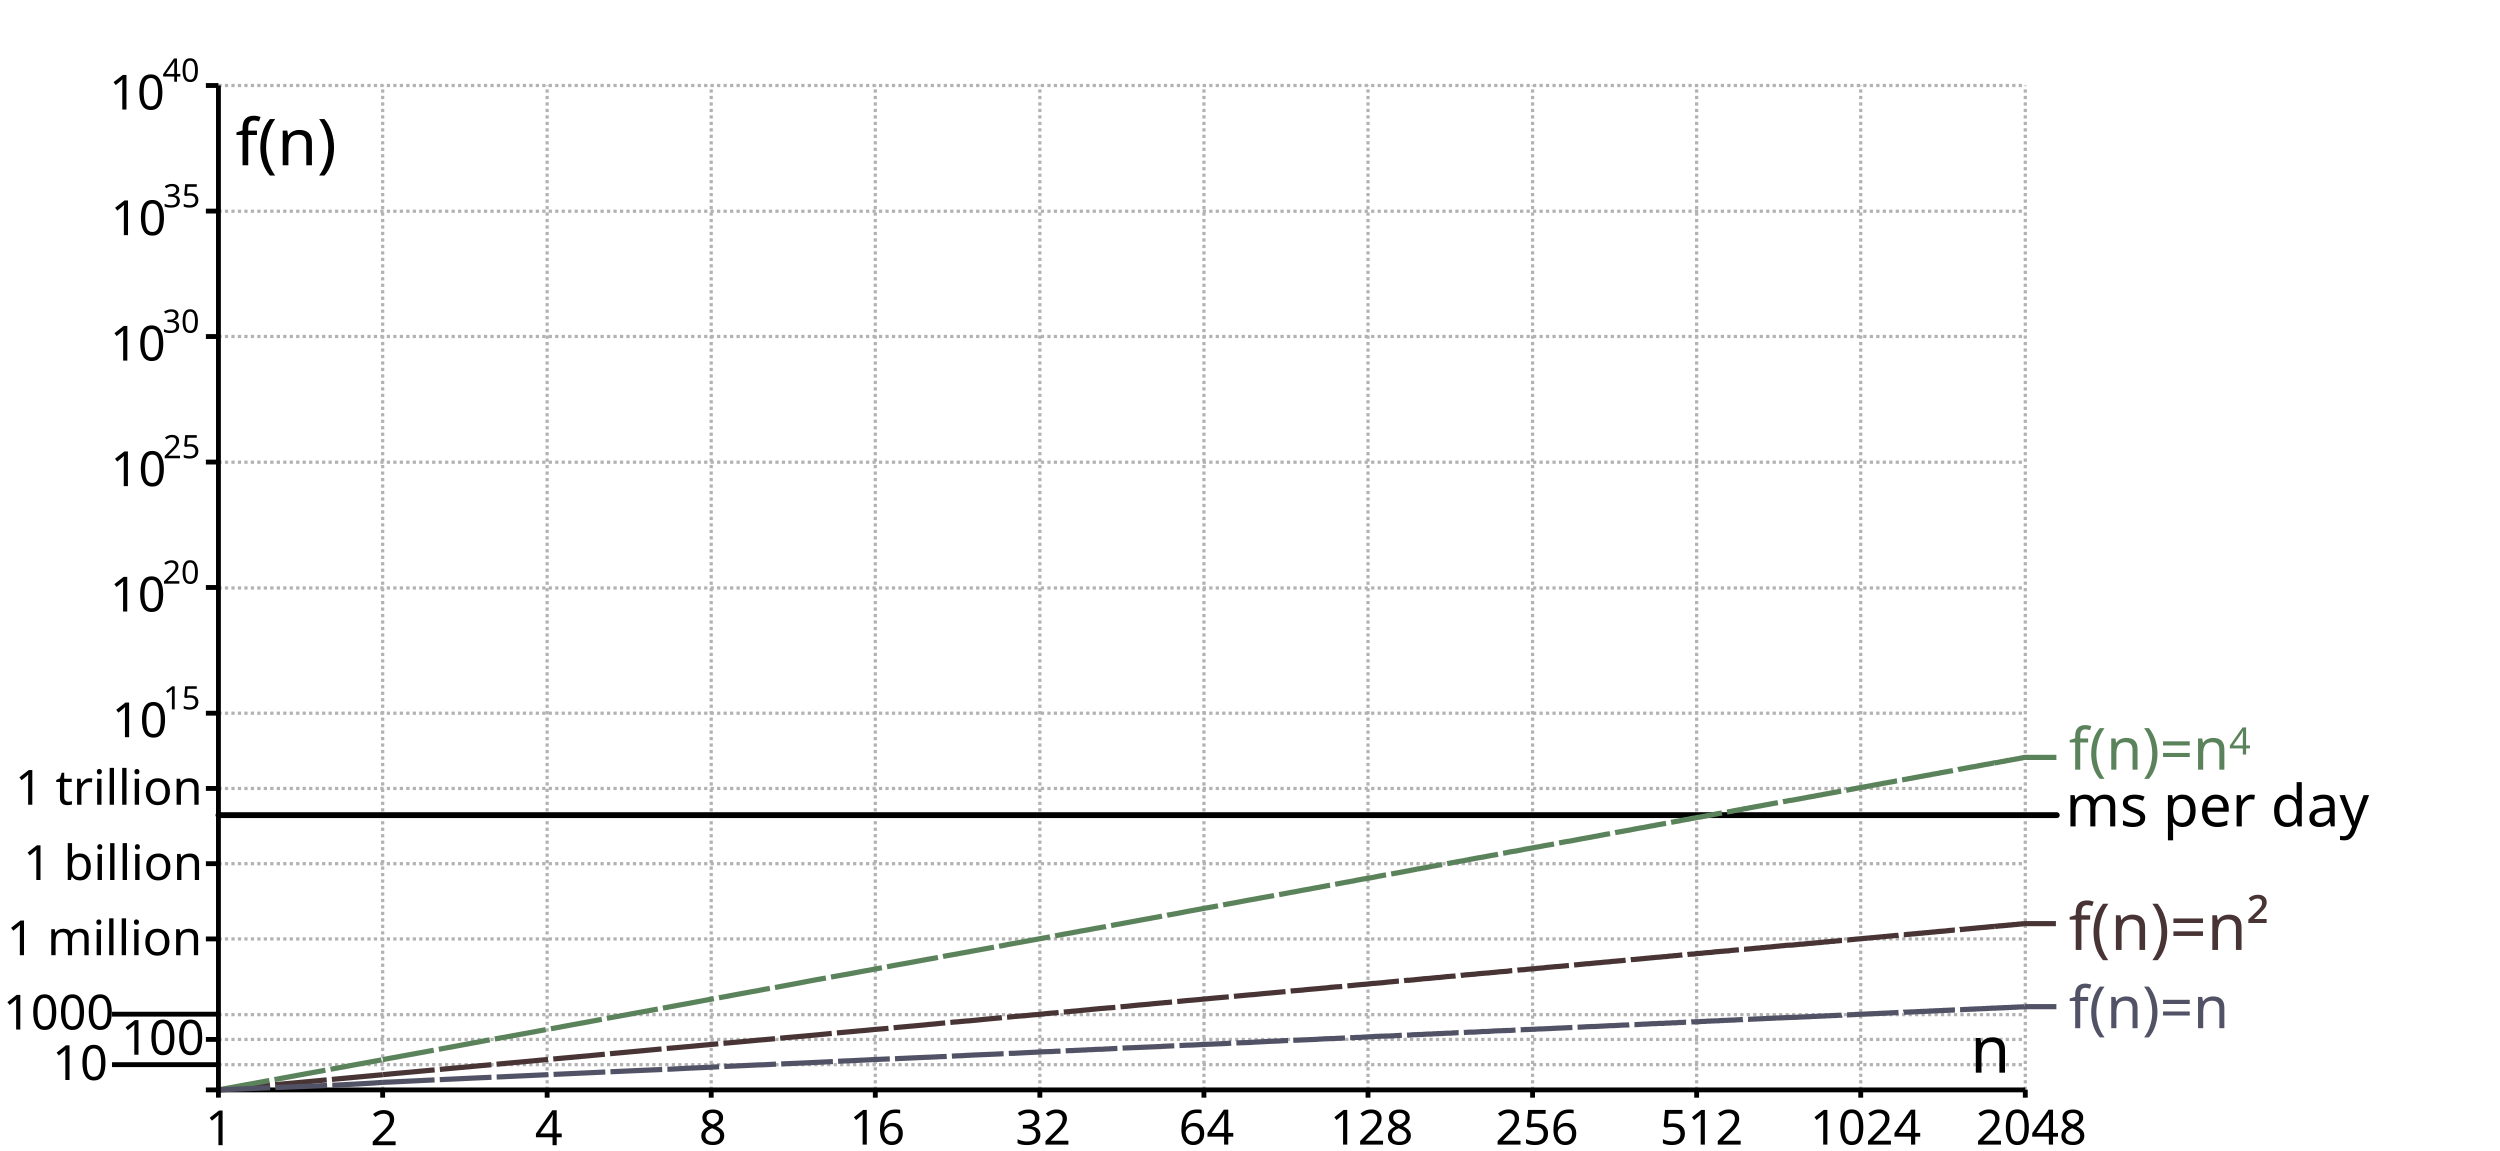
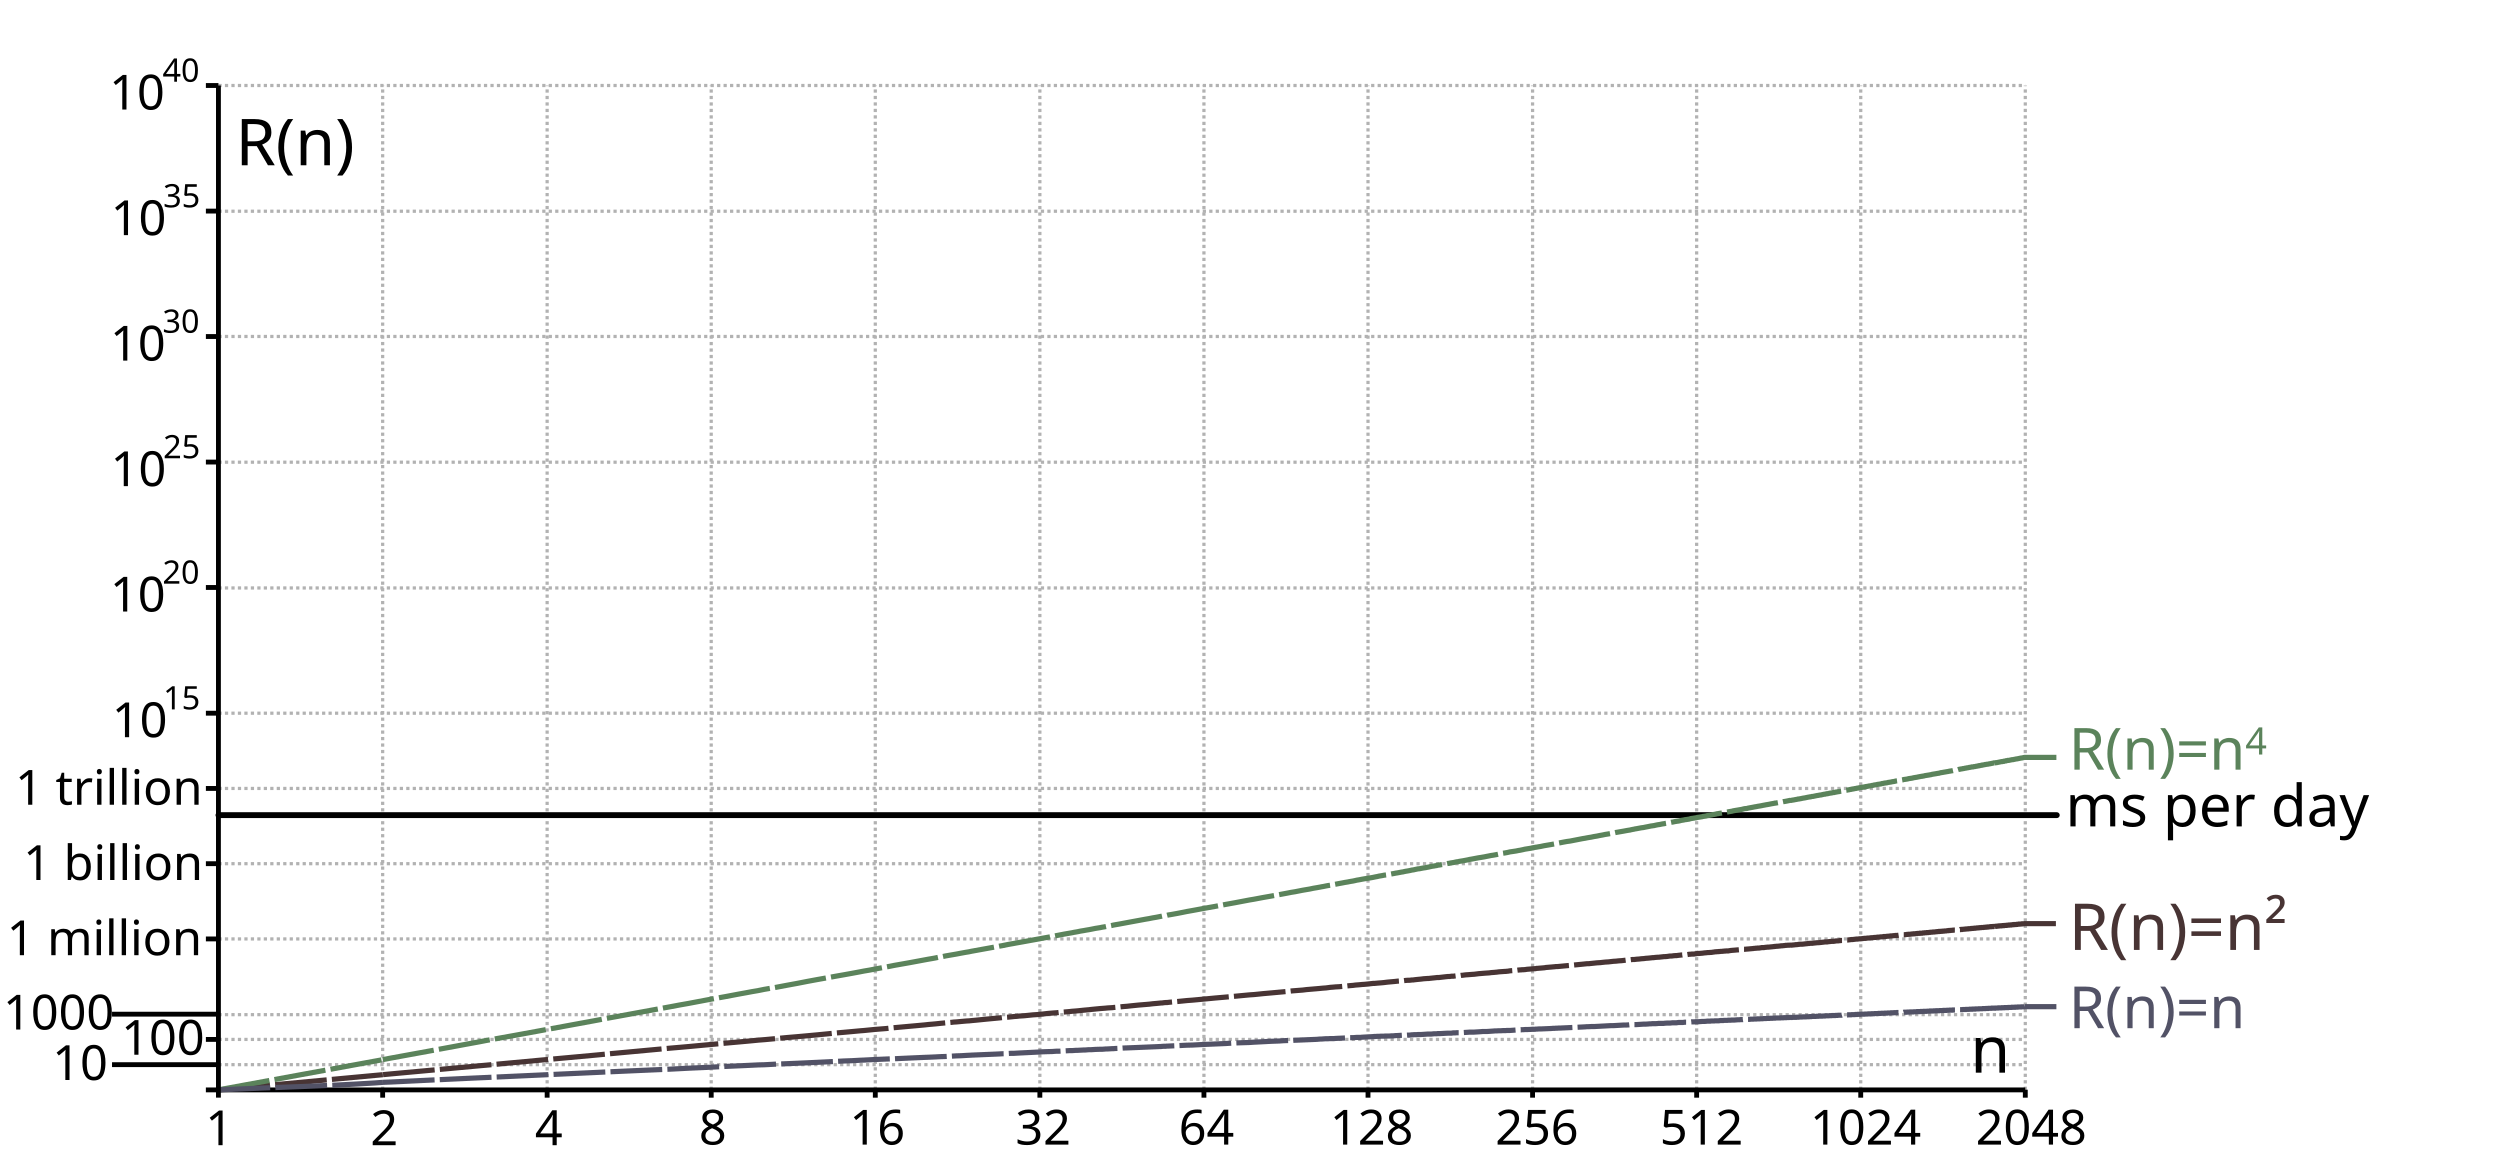
<svg xmlns="http://www.w3.org/2000/svg" height="237pt" viewBox="0 0 515 237" width="515pt">
  <g fill="none">
    <g stroke="#b2b2b2" stroke-dasharray=".667 .667 .667 .667" stroke-width=".667">
      <path d="m417.21 224.52v-206.9" />
      <path d="m44.998 214.12h372.2" />
      <path d="m44.998 219.32h372.2" />
      <path d="m44.998 209.02h372.2" />
      <path d="m44.998 17.614h372.2" />
      <path d="m44.998 43.514h372.2" />
      <path d="m44.998 193.42h372.2" />
      <path d="m44.998 162.42h372.2" />
      <path d="m44.998 121.12h372.2" />
      <path d="m44.998 69.314h372.2" />
      <path d="m44.998 177.92h372.2" />
      <path d="m44.998 146.92h372.2" />
      <path d="m44.998 95.214h372.2" />
      <path d="m78.828 224.52v-206.9" />
      <path d="m112.71 224.52v-206.9" />
      <path d="m146.51 224.52v-206.9" />
      <path d="m180.31 224.52v-206.9" />
      <path d="m214.21 224.52v-206.9" />
      <path d="m248.01 224.52v-206.9" />
      <path d="m281.81 224.52v-206.9" />
      <path d="m315.71 224.52v-206.9" />
      <path d="m349.51 224.52v-206.9" />
      <path d="m383.31 224.52v-206.9" />
    </g>
    <g stroke="#000">
      <path d="m44.998 167.92h378.7" stroke-linecap="round" stroke-linejoin="round" stroke-width="1.2" />
      <g stroke-width="1">
        <path d="m42.408 224.52h374.8" />
        <path d="m112.71 226.12v-1.64" />
        <path d="m180.31 226.12v-1.64" />
        <path d="m383.31 226.12v-1.64" />
      </g>
    </g>
    <g stroke-dasharray="10.668 1.067 10.668 1.067" stroke-width="1.067">
      <path d="m44.998 224.513 2.146-.186c9.994-.946 20-1.863 30-2.784l1.707-.154m338.2-31.12h6.465m-12.61.588.097-.031h.195l.049-.031h.244l.049-.031h.244l.049-.031h.39l.049-.031h.244l.049-.031h.293l.049-.031h.39l.049-.031h.195l.098-.031h.195l.049-.031h.39l.049-.031h.244l.048-.031h.244l.048-.031h.39l.098-.031h.146l.049-.031h.244l.049-.031h.39l.098-.031h.146l.049-.031h.39l.098-.031h.146m-48.33 4.455.195-.031h.146l.146-.031h.098l.292-.031.147-.031h.195l.293-.031.098-.031h.146l.147-.031h.487l.293-.031.244-.031.585-.062.147-.031h.195l.146-.031h.488l.147-.031.292-.031.585-.062h.243l.585-.062.244-.031.293-.031.146-.031h.487l.147-.031.244-.031.585-.062h.39l.146-.031.244-.031.098-.031h.39l.244-.031.146-.031h.146l.244-.031h.244l.243-.031.146-.031h.146l.244-.031h.243l.488-.062.244-.031h.243l.244-.031.243-.031.244-.031h.244l.488-.062h.244l.244-.031.244-.031.244-.031h.244l.195-.031.243-.031h.244l.244-.031.195-.031h.244l.244-.031.195-.031h.244l.195-.031.244-.031h.244l.195-.031.243-.031h.293l.098-.031.146-.031h.341l.244-.031.195-.031h.195l.243-.031.195-.031h.195l.244-.031.244-.031h.195l.098-.031h.293l.244-.031.195-.031h.244l.195-.031.195-.031h.195l.097-.031h.293l.244-.031.195-.031h.195l.098-.031h.293l.243-.031.195-.031h.195l.098-.031h.292l.39-.062h.195l.098-.031h.342l.049-.031h.439l.098-.031.098-.031h.244l.098-.031h.293l.098-.031h.292l.39-.062h.147l.098-.031h.292l.098-.031h.292l.391-.062h.146l.098-.031h.292l.049-.031h.341l.098-.031h.244l.098-.031h.244l.098-.031h.293l.146-.031.195-.031h.195l.049-.031h.293l.049-.031h.293l.097-.031h.244l.098-.031h.244l.098-.031h.244l.098-.031h.292l.049-.031h.293l.049-.031h.292l.049-.031h.292l.098-.031h.195l.097-.031h.244l.098-.031h.244l.049-.031h.293l.098-.031h.195l.097-.031h.244l.098-.031h.243l.049-.031h.243l.098-.031h.244l.098-.031h.195l.098-.031h.244l.098-.031h.39l.098-.031h.195l.098-.031h.244l.049-.031h.244l.049-.031h.244l.098-.031h.244l.049-.031h.39l.049-.031h.292m-332 30.53 1.609-.155c5.609-.488 11.22-1.05 16.83-1.547l1.366-.124 1.414-.124c7.391-.706 14.8-1.349 22.19-2.042l1.317-.124 1.268-.124c4.449-.399 8.92-.818 13.36-1.238l1.804-.154 1.756-.155c2.569-.239 5.136-.48 7.706-.711l2.78-.247 1.366-.124 1.317-.124 1.268-.124 1.22-.093 2.341-.216 2.292-.217 2.195-.186 2.049-.186 2-.185 1.902-.186 1.854-.186 1.756-.154 1.707-.155 1.658-.154.781-.062c1.444-.181 3.056-.278 4.536-.403l.829-.093.927-.093c2.04-.165 4.123-.394 6.145-.557l.829-.093.732-.062.683-.062 1.17-.124 1.024-.093 1.073-.093.537-.062.537-.031.975-.093 1.024-.093.585-.031.585-.062.683-.062c1.481-.141 2.954-.309 4.438-.433l.634-.062.536-.062c.781-.064 1.692-.096 2.439-.217l.488-.031.537-.062c1.264-.033 2.493-.264 3.756-.309l.537-.062.439-.031c.622-.106 1.452-.154 2.097-.216l.39-.031.487-.031.488-.062 1.122-.093 1.073-.093.537-.062.439-.031.39-.031.341-.031 1.171-.124.683-.062.39-.031.488-.062.927-.093.975-.093.439-.031.39-.031.341-.031.293-.031.536-.031.488-.031.243-.031.342-.031.731-.062.829-.093.829-.062.829-.093 1.512-.155 1.512-.124.731-.062.781-.093.732-.062.634-.062.293-.031h.195l.439-.062.39-.031h.244l.244-.031.585-.062 1.366-.124.634-.062 1.219-.124 1.219-.093 2.341-.216 2.244-.216 2.146-.186 2.049-.186 1.951-.186.975-.093.927-.062.927-.093.878-.093 1.756-.155 1.707-.155 1.658-.155.781-.093 2.341-.185.731-.093 2.195-.186.341-.031.342-.031.292-.031.39-.031.439-.031.487-.062.439-.062.439-.031.683-.062.634-.031.683-.062.634-.062.878-.093.342-.031.39-.031.439-.062.78-.062.342-.031.293-.031.536-.031 1.17-.124.537-.062h.292l.293-.031.341-.031.78-.062.342-.031.292-.031.244-.031.244-.031.292-.031.341-.031 1.024-.093.293-.031.243-.031.488-.031.488-.062h.244l.243-.031.292-.031.39-.031h.342l.293-.031.243-.031h.244l.195-.031.244-.031.293-.031.293-.031.341-.031.292-.031.488-.062.878-.062h.195l.243-.031.585-.062.292-.031.293-.031.244-.031h.391l.243-.031.537-.062.537-.062.585-.062h.293l.244-.031.195-.031h.39l.195-.031.243-.031h.292l.293-.031.244-.031.39-.062h.195l.195-.031.488-.062.488-.031.781-.062.488-.031.487-.062.488-.062.439-.031.342-.031.39-.031.439-.031.488-.031.439-.062.439-.031.683-.062.439-.062.439-.031.878-.062h.146l.195-.031h.146l.146-.031.39-.062.439-.031.83-.062.439-.062.39-.031h.146l.146-.031h.293l.39-.031.39-.062.78-.062.78-.062h.147l.146-.031.098-.031h.146l.342-.031.39-.031.732-.062.341-.062.39-.031.732-.062.683-.062.244-.031h.293l.341-.031.342-.031.634-.062 1.366-.124 1.268-.124.633-.062.634-.062.878-.093h.341l.585-.062.585-.062.585-.062.585-.031.536-.062.585-.062.585-.031.536-.062.537-.062.536-.031.537-.062.536-.031.537-.062.488-.062.536-.031.244-.031.244-.031.292-.031h.342l.488-.062.488-.031.487-.062.488-.031.439-.062.488-.031.585-.062.244-.031h.195l.488-.062.439-.031h.195l.244-.031.293-.031.293-.031.244-.031h.195l.439-.031.39-.062.244-.031h.292l.244-.031.195-.031.439-.031h.195l.195-.031.244-.031.293-.031.195-.031h.195l.195-.031h.439l.292-.031.39-.062.195-.031h.195l.244-.031h.439l.585-.093.195-.031h.244l.78-.062.195-.031.243-.031.39-.031.195-.031h.244l.39-.031h.146l.39-.062.244-.031.146-.031h.195l.195-.031h.244l.146-.031h.195l.195-.031h.244l.195-.031h.146l.146-.031h.195l.195-.031h.439l.147-.031.39-.062.341-.031.39-.031.342-.031.39-.031.341-.031.195-.031h.195l.147-.031h.146l.195-.031h.195l.341-.031.39-.031.341-.031.683-.062.147-.031h.146l.195-.031h.195l.146-.031h.342l.195-.031.195-.031.146-.031h.439l.195-.031.146-.031h.146l.195-.031h.195l.342-.031.292-.031.341-.031.195-.031h.146l.097-.031h.146l.147-.031h.195l.342-.031.292-.031.146-.031h.195l.293-.031.292-.031.146-.031h.195l.293-.031h.293l.292-.031" stroke="#483434" />
      <path d="m44.998 224.513 2.146-.402c10-1.828 20-3.666 30-5.506l1.707-.309m338.3-62.27h6.465m-12.76 1.145.146-.031.146-.031h.146l.146-.031.147-.031.146-.031.147-.031.146-.031.146-.031.146-.031h.146l.146-.031.098-.031h.097l.049-.031h.049l.147-.031.098-.031h.097l.049-.031h.049l.146-.031.098-.031h.195l.147-.031.146-.031.146-.031.146-.031.146-.031h.146l.147-.031.146-.031.147-.031.146-.031.146-.031h.098l.146-.031.147-.031.146-.031.146-.031.146-.031.146-.031h.097l.146-.031.147-.031.146-.031.146-.031h.098m-48.33 8.878.195-.031.293-.062h.098l.292-.062.147-.031.195-.031.293-.062.098-.031h.146l.147-.031.195-.031.585-.124.244-.031.585-.124.147-.031.195-.031.146-.031h.146l.195-.062.146-.031h.147l.292-.062.585-.124.243-.031.293-.062.292-.031.244-.062.293-.062.146-.031h.146l.195-.062.146-.031h.147l.244-.062.293-.062.292-.031.244-.062.146-.031h.146l.244-.062.098-.031h.097l.147-.031.146-.031.244-.031.146-.031.146-.031.244-.031.244-.062.243-.031.292-.062.244-.031.243-.062.244-.031.244-.062.244-.031.243-.062.244-.031.243-.062.244-.031.244-.062.244-.031.244-.062.488-.062.244-.062.244-.031.244-.062.195-.031.243-.031.244-.062.244-.031.195-.031.244-.062.244-.031.195-.062.244-.031.195-.031.244-.062.244-.031.195-.031.243-.031.195-.062.098-.031h.098l.292-.062.098-.031h.097l.244-.031.195-.031.195-.062.243-.031.391-.062.244-.062.244-.031.195-.031.195-.062.195-.031.244-.031.195-.031.244-.062.195-.031.195-.031.195-.031.195-.062.195-.031.244-.031.195-.031.195-.031.195-.062.195-.031.243-.031.195-.031.195-.031.195-.062.195-.031.39-.062.195-.031.244-.062.195-.031.146-.031.195-.031.146-.031h.098l.098-.031h.049l.195-.031.195-.062.195-.031.195-.031.195-.031.39-.062.147-.031.195-.031.195-.062.39-.062.391-.062.146-.031.39-.062h.049l.195-.062.146-.031.098-.031h.049l.39-.062.146-.031.39-.062.146-.031.39-.062.146-.031.098-.031h.097l.146-.031.195-.031.195-.031.146-.031.195-.062h.146l.195-.062.146-.031h.195l.098-.031.097-.031.147-.031.098-.031h.098l.146-.031.098-.031h.098l.147-.031.098-.031h.097l.146-.031.146-.031.097-.031h.098l.146-.031.098-.031h.097l.293-.062.098-.031h.097l.146-.031.146-.031.097-.031h.244l.195-.062h.146l.146-.031.146-.031.098-.031h.098l.147-.031.098-.031h.098l.048-.031h.049l.098-.031h.098l.146-.031.098-.031h.098l.049-.031h.049l.098-.031h.097l.293-.062.098-.031h.097l.147-.031.146-.031h.146l.146-.031.146-.031.098-.031h.098l.146-.031.147-.031.146-.031.293-.062.097-.031h.098m-332 61.13 1.609-.309c5.611-1.029 11.23-2.039 16.83-3.093l1.366-.247 1.414-.278c7.419-1.299 14.79-2.716 22.19-4.052l1.317-.247 1.268-.247c4.452-.82 8.914-1.617 13.36-2.444l1.804-.34 1.756-.309c2.56-.466 5.131-.998 7.706-1.423l2.78-.526 1.366-.247 1.317-.248 1.268-.216 1.22-.247 2.341-.402 2.292-.433 2.195-.402 2.049-.402 2-.371 1.902-.34 1.854-.34 1.756-.309 1.707-.309 1.658-.309.781-.154c1.531-.226 2.997-.583 4.536-.835l.829-.154.927-.186c2.017-.338 4.137-.738 6.145-1.114l.829-.154.732-.124.683-.124.585-.124.585-.093 1.024-.216 1.073-.186 1.073-.185.975-.186 1.024-.186.585-.093.585-.124.683-.124c1.475-.278 2.957-.538 4.438-.804l.634-.124.536-.093c.741-.149 1.709-.362 2.439-.464l.488-.093.537-.093c1.239-.225 2.517-.468 3.756-.681l.537-.093.439-.093c.71-.099 1.399-.269 2.097-.371l.39-.093.487-.093.488-.093 1.122-.216 1.609-.279.439-.093.39-.062.341-.062.585-.124.585-.093.683-.124.39-.062.488-.093.927-.186.975-.155.439-.093.39-.062.341-.062.293-.062.536-.093.488-.093.243-.062.342-.062.731-.124 2.488-.464 3.024-.557.731-.124.781-.154.732-.124.634-.124.293-.062.195-.031.439-.093.39-.062.244-.031.244-.062.585-.093 1.366-.247.634-.124 1.219-.247 1.219-.217 2.341-.433 2.244-.402 2.146-.402 2.049-.371 2.926-.557.927-.155 1.805-.34 1.756-.309 1.707-.309 1.658-.309.781-.155.78-.124 1.561-.309.731-.124.732-.123.732-.155.732-.124.341-.062.342-.062.292-.062.39-.062.439-.093.487-.093.439-.062.439-.093.683-.124.634-.124.683-.124.634-.124.585-.093.293-.062.342-.062.39-.062.439-.093.39-.093.39-.062.342-.062.293-.062.536-.093 1.17-.185.537-.093.585-.124.341-.062.39-.093.39-.062.342-.062.292-.062.244-.031.244-.031.292-.062 1.366-.247.293-.062.243-.031.488-.093.488-.093.244-.031.243-.062.292-.062.39-.062.342-.062.293-.062.243-.062.244-.031.195-.031.244-.062.585-.124.341-.031.292-.062.488-.093.439-.062.439-.093.195-.031.243-.062.585-.124.292-.031.293-.062.244-.031.195-.062.195-.031.243-.031.537-.093.537-.093.585-.124.293-.031.244-.062.195-.031.39-.062.195-.031.243-.062.292-.062.293-.031.244-.062.39-.062.195-.031.195-.031.975-.186.391-.093.39-.062.975-.185.488-.093.439-.062.342-.062.39-.062.439-.093.488-.093.439-.093.439-.062.683-.124.878-.185.439-.093.439-.062.146-.031.195-.031.292-.062.39-.093.439-.062.83-.124.439-.093.39-.062.146-.031.146-.031.293-.062.39-.093 1.17-.186.39-.093.39-.062.293-.062h.098l.146-.031.342-.062.39-.062.732-.155 1.463-.247.683-.124.244-.062.293-.062.683-.124.634-.124.683-.124.683-.093 1.902-.371.634-.124.585-.093.292-.062.341-.062.585-.093.292-.062.293-.062.585-.093.585-.124.536-.093.293-.062.293-.062.585-.093.536-.093.537-.093.243-.062.293-.062.537-.093 1.073-.186.488-.093.536-.093.244-.031.244-.062.292-.062.342-.062.244-.062.244-.031.488-.093.487-.093.488-.062.439-.093.488-.093.585-.123.244-.031.195-.031.244-.031.244-.062.439-.093.195-.031.244-.031.585-.124.244-.031.195-.031.244-.062.585-.093.244-.062.292-.062.244-.031.195-.031.243-.062.195-.031.39-.062.244-.031.293-.062.195-.062.195-.031.39-.062.244-.062.292-.031.195-.031.195-.031.195-.031.195-.062.244-.062.243-.031.39-.062.391-.062.195-.062.244-.031.39-.062.39-.062.195-.062.243-.031.39-.062.195-.062.244-.031.39-.062.146-.031.195-.031.195-.062.244-.031.146-.031.195-.031.195-.062.244-.031.146-.031.195-.031.195-.031.244-.031.195-.031.293-.062.195-.031.195-.062.244-.031.195-.031.147-.031.39-.062.341-.062.195-.062.195-.031.342-.062.39-.062.341-.062.39-.062.293-.062.195-.062.195-.031.146-.031h.195l.195-.031.195-.062.341-.062.342-.062.341-.062.293-.062.195-.031.195-.031.292-.062.195-.031.195-.031.342-.062.293-.062.146-.031.195-.031.292-.062.195-.031.195-.031.342-.062.292-.062.341-.062.195-.031.146-.031.097-.031h.146l.147-.031.195-.031.342-.062.292-.062.146-.031.195-.031.293-.062.292-.031.146-.031.195-.031.585-.124.292-.062" stroke="#5b835b" />
      <path d="m44.998 224.513 2.146-.093c9.997-.446 20.02-.688 30-1.33l1.707-.124m338.3-15.59h6.465m-12.76.309h.146l.049-.031h.537l.048-.031h.683l.049-.031h.537l.049-.031h.731l.049-.031h.634l.049-.031h.683l.048-.031h.488l.049-.031h.683l.049-.031h.634l.098-.031m-48.33 2.227h.341l.146-.031h.732l.146-.031h.39l.147-.031h.487l.146-.031h.683l.146-.031h.488l.146-.031h.342l.146-.031h.732l.146-.031h.39l.147-.031h.683l.146-.031h.439l.098-.031h.634l.147-.031h.439l.098-.031h.683l.098-.031h.39l.097-.031h.683l.098-.031h.683l.147-.031h.341l.098-.031h.634l.097-.031h.634l.098-.031h.39l.098-.031h.634l.098-.031h.634l.146-.031h.536l.098-.031h.585l.098-.031h.585l.098-.031h.585l.146-.031h.536l.098-.031h.585l.098-.031h.536l.098-.031h.536l.098-.031h.585l.098-.031h.488l.098-.031h.78l.098-.031h.487l.098-.031h.537l.098-.031h.488l.097-.031h.732l.098-.031h.488l.098-.031h.683l.097-.031h.488l.098-.031h.683l.097-.031h.488l.049-.031h.683l.098-.031h.488l.048-.031h.634l.098-.031h.683l.048-.031h.634l.098-.031h.439l.098-.031h.634l.049-.031h.634l.048-.031h.634l.098-.031h.585l.098-.031h.585l.049-.031h.585l.098-.031h.585l.049-.031h.585l.049-.031h.634l.048-.031h.683l.098-.031h.585l.098-.031h.488l.049-.031h.585l.048-.031h.585m-332 15.28 1.609-.062c5.594-.308 11.23-.512 16.83-.804l1.366-.062 1.414-.062c7.397-.344 14.79-.7 22.19-1.021l1.317-.062 1.268-.062c4.452-.185 8.914-.415 13.36-.588l1.804-.093 1.756-.093c2.544-.115 5.174-.215 7.706-.371l2.78-.124 1.366-.062 1.317-.062 1.268-.062 1.22-.031 2.341-.124 2.292-.093 2.195-.093 2.049-.093 2-.093 1.902-.093 1.854-.093 1.756-.093 1.707-.062 1.658-.093.781-.031c1.517-.062 3.003-.18 4.536-.216l.829-.031.927-.031c2.023-.135 4.134-.152 6.145-.279l.829-.031.732-.031.683-.031 1.17-.062 1.024-.031 2.146-.124.975-.031 1.024-.062 1.17-.062.683-.031c1.479-.069 2.96-.115 4.438-.186l.634-.031.536-.031c.823.018 1.552-.128 2.439-.093l.488-.031.537-.031c1.252-.062 2.504-.119 3.756-.186l.537-.031.439-.031c.699-0 1.395-.074 2.097-.062l.39-.031.487-.031h.488l1.122-.062 1.073-.062h.537l.439-.031.39-.031h.341l.585-.031.585-.031h.341l.342-.031.39-.031h.488l.927-.062.975-.031h.439l.39-.031.341-.031h.293l.536-.031.488-.031h.243l.342-.031.731-.031.829-.062 1.659-.062 3.024-.124.731-.031.781-.031.732-.031.634-.031h.293l.195-.031.439-.031h.39l.244-.031h.244l.585-.031 1.366-.062.634-.031 1.219-.062 1.219-.031 1.17-.062 1.171-.062 2.244-.093 2.146-.093 2.049-.123 2.926-.093.927-.062 1.805-.093 1.756-.093 1.707-.062.829-.062.829-.031 1.561-.062 1.561-.062 2.926-.123.341-.031.342-.031h.292l.39-.031.439-.031h.487l.439-.031h.781l.341-.031.634-.031.683-.031.634-.031.585-.031.293-.031h.732l.439-.031.39-.031h.732l.293-.031.536-.031 1.17-.062.537-.031.292-.031h.293l.341-.031h.39l.39-.031h.634l.244-.031h.878l.342-.031h.341l.342-.031.293-.031h.243l.975-.062h.78l.39-.031h.342l.293-.031.243-.031h.244l.195-.031h.536l.293-.031h.634l.488-.031.878-.062h.732l.292-.031.292-.031h.537l.195-.031h.439l1.073-.062.585-.031h.732l.39-.062h.439l.292-.031h.927l.195-.031h.195l.975-.062.391-.031h.878l.487-.031.488-.031.439-.031.342-.031h.829l.488-.031.878-.062.341-.031h.341l.439-.031h.439l.439-.031h.585l.195-.031h.682l.439-.031.83-.062.439-.031h.537l.146-.031h.293l.39-.031h.39l.78-.031.39-.031h.537l.146-.031h.244l.342-.031h.39l2.195-.093.341-.031h.341l.244-.031h.293l.341-.031h.342l.634-.031 1.366-.062 2.536-.124.585-.031.292-.031h.341l.585-.031h.585l1.17-.062.536-.031.585-.031.585-.031.536-.031h.537l2.146-.124h.488l.536-.031.244-.031h.244l.292-.031h.83l1.463-.093h.439l.488-.031.293-.031h.292l.244-.031h.683l.439-.031.195-.031h1.073l.195-.031.439-.031h.634l.292-.031.244-.031h.829l.195-.031.244-.031h.878l.195-.031.244-.031h.878l.195-.031.244-.031h.633l.195-.031h.634l.78-.062h.439l.39-.031.195-.031h.634l.146-.031h.634l.146-.031h.78l.195-.031.195-.031h.585l.146-.031h.634l.195-.031h.537l.146-.031h.585l.342-.031.39-.031h.341l.195-.031h.487l.195-.031h.537l.195-.031h.536l.146-.031h.537l.147-.031h.536l.146-.031h.536l.195-.031h.439l.146-.031h.488l.195-.031h.537l.146-.031h.488l.195-.031h.39l.147-.031h.829l.146-.031h.488l.146-.031h.488l.147-.031h.439l.146-.031h.146" stroke="#525266" />
    </g>
    <g stroke="#000" stroke-width="1">
      <path d="m349.51 226.12v-1.64" />
      <path d="m78.828 226.12v-1.64" />
      <path d="m146.51 226.12v-1.64" />
      <path d="m315.71 226.12v-1.64" />
      <path d="m281.81 226.12v-1.64" />
      <path d="m248.01 226.12v-1.64" />
      <path d="m214.21 226.12v-1.64" />
      <path d="m417.21 226.12v-1.64" />
    </g>
  </g>
  <g font-family="Calibri">
    <text x="242.82" y="235.783">
      <tspan font-family="Calibri" font-size="10">64</tspan>
    </text>
    <text x="273.983" y="235.783">
      <tspan font-family="Calibri" font-size="10">128</tspan>
    </text>
    <text x="175.013" y="235.783">
      <tspan font-family="Calibri" font-size="10">16</tspan>
    </text>
    <text x="209.164" y="235.788">
      <tspan font-family="Calibri" font-size="10">32</tspan>
    </text>
    <text x="308.022" y="235.783">
      <tspan font-family="Calibri" font-size="10">256</tspan>
    </text>
    <text x="341.935" y="235.783">
      <tspan font-family="Calibri" font-size="10">512</tspan>
    </text>
    <text x="372.891" y="235.783">
      <tspan font-family="Calibri" font-size="10">1024</tspan>
    </text>
    <text x="406.995" y="235.783">
      <tspan font-family="Calibri" font-size="10">2048</tspan>
    </text>
    <text font-size="12" x="425.493" y="170.24">
      <tspan font-family="Calibri" font-size="12">ms per day</tspan>
    </text>
  </g>
  <text x="200.152" y="8.972">
    <tspan x="200.152" y="44.363" />
  </text>
  <g font-family="Calibri">
    <text x="405.874" y="220.963">
      <tspan font-family="Calibri" font-size="13.333">n</tspan>
    </text>
-     <text fill="#525266" x="426.173" y="211.81">f(n)=n</text>
+     <text fill="#525266" x="426.173" y="211.81">R(n)=n</text>
    <text fill="#483434" x="426.148" y="195.689">
-       <tspan fill="#483434" font-family="Calibri" font-size="13.333">f(n)=n²</tspan>
+       <tspan fill="#483434" font-family="Calibri" font-size="13.333">R(n)=n²</tspan>
    </text>
-     <text fill="#5b835b" x="426.173" y="158.556">f(n)=n<tspan baseline-shift="super" fill="#5b835b" font-size="65%">4</tspan>
+     <text fill="#5b835b" x="426.173" y="158.556">R(n)=n<tspan baseline-shift="super" fill="#5b835b" font-size="65%">4</tspan>
    </text>
    <text x="143.976" y="235.783">
      <tspan font-family="Calibri" font-size="10">8</tspan>
    </text>
    <text x="110.201" y="235.905">
      <tspan font-family="Calibri" font-size="10">4</tspan>
    </text>
    <text x="76.294" y="235.905">
      <tspan font-family="Calibri" font-size="10">2</tspan>
    </text>
    <text x="22.665" y="125.975">
      <tspan font-family="Calibri" font-size="10">10</tspan>
    </text>
    <text x="33.472" y="120.246">
      <tspan font-family="Calibri" font-size="6.667">20</tspan>
    </text>
    <text x="22.805" y="100.139">
      <tspan font-family="Calibri" font-size="10">10</tspan>
    </text>
    <text x="33.612" y="94.41">
      <tspan font-family="Calibri" font-size="6.667">25</tspan>
    </text>
    <text x="22.685" y="74.279">
      <tspan font-family="Calibri" font-size="10">10</tspan>
    </text>
    <text x="33.472" y="68.55">
      <tspan font-family="Calibri" font-size="6.667">30</tspan>
    </text>
    <text x="22.825" y="48.439">
      <tspan font-family="Calibri" font-size="10">10</tspan>
    </text>
    <text x="33.612" y="42.71">
      <tspan font-family="Calibri" font-size="6.667">35</tspan>
    </text>
    <text x="22.503" y="22.569">
      <tspan font-family="Calibri" font-size="10">10</tspan>
    </text>
    <text x="33.472" y="16.84">
      <tspan font-family="Calibri" font-size="6.667">40</tspan>
    </text>
    <text x="10.775" y="222.479">
      <tspan font-family="Calibri" font-size="10">10</tspan>
    </text>
    <text x="24.979" y="217.279">
      <tspan font-family="Calibri" font-size="10">100</tspan>
    </text>
    <text x=".638" y="212.079">
      <tspan font-family="Calibri" font-size="10">1000</tspan>
    </text>
    <text x="1.4" y="196.774">
      <tspan font-family="Calibri" font-size="10">1 million</tspan>
    </text>
    <text x="4.794" y="181.274">
      <tspan font-family="Calibri" font-size="10">1 billion</tspan>
    </text>
    <text x="3.109" y="165.774">
      <tspan font-family="Calibri" font-size="10">1 trillion</tspan>
    </text>
  </g>
  <path d="m44.998 208.92h-21.92" fill="none" stroke="#000" stroke-width="1" />
  <path d="m44.998 219.32h-21.92" fill="none" stroke="#000" stroke-width="1" />
  <g font-family="Calibri">
    <text x="23.049" y="151.859">
      <tspan font-family="Calibri" font-size="10">10</tspan>
    </text>
    <text x="33.612" y="146.129">
      <tspan font-family="Calibri" font-size="6.667">15</tspan>
    </text>
    <text x="42.31" y="235.905">
      <tspan font-family="Calibri" font-size="10">1</tspan>
    </text>
    <text font-size="13.067" x="48.513" y="34.045">
-       <tspan font-family="Calibri" font-size="13.333">f(n)</tspan>
+       <tspan font-family="Calibri" font-size="13.333">R(n)</tspan>
    </text>
  </g>
  <g fill="none" stroke="#000" stroke-width="1">
    <path d="m44.998 17.613v208.5" />
    <path d="m44.998 17.614h-2.585" />
    <path d="m44.998 43.484h-2.585" />
    <path d="m44.998 69.324h-2.585" />
    <path d="m44.998 95.184h-2.585" />
    <path d="m44.998 121.02h-2.585" />
    <path d="m44.998 146.92h-2.585" />
    <path d="m44.998 162.42h-2.585" />
    <path d="m44.998 177.92h-2.585" />
    <path d="m44.998 193.42h-2.585" />
    <path d="m44.998 214.12h-2.585" />
  </g>
</svg>
